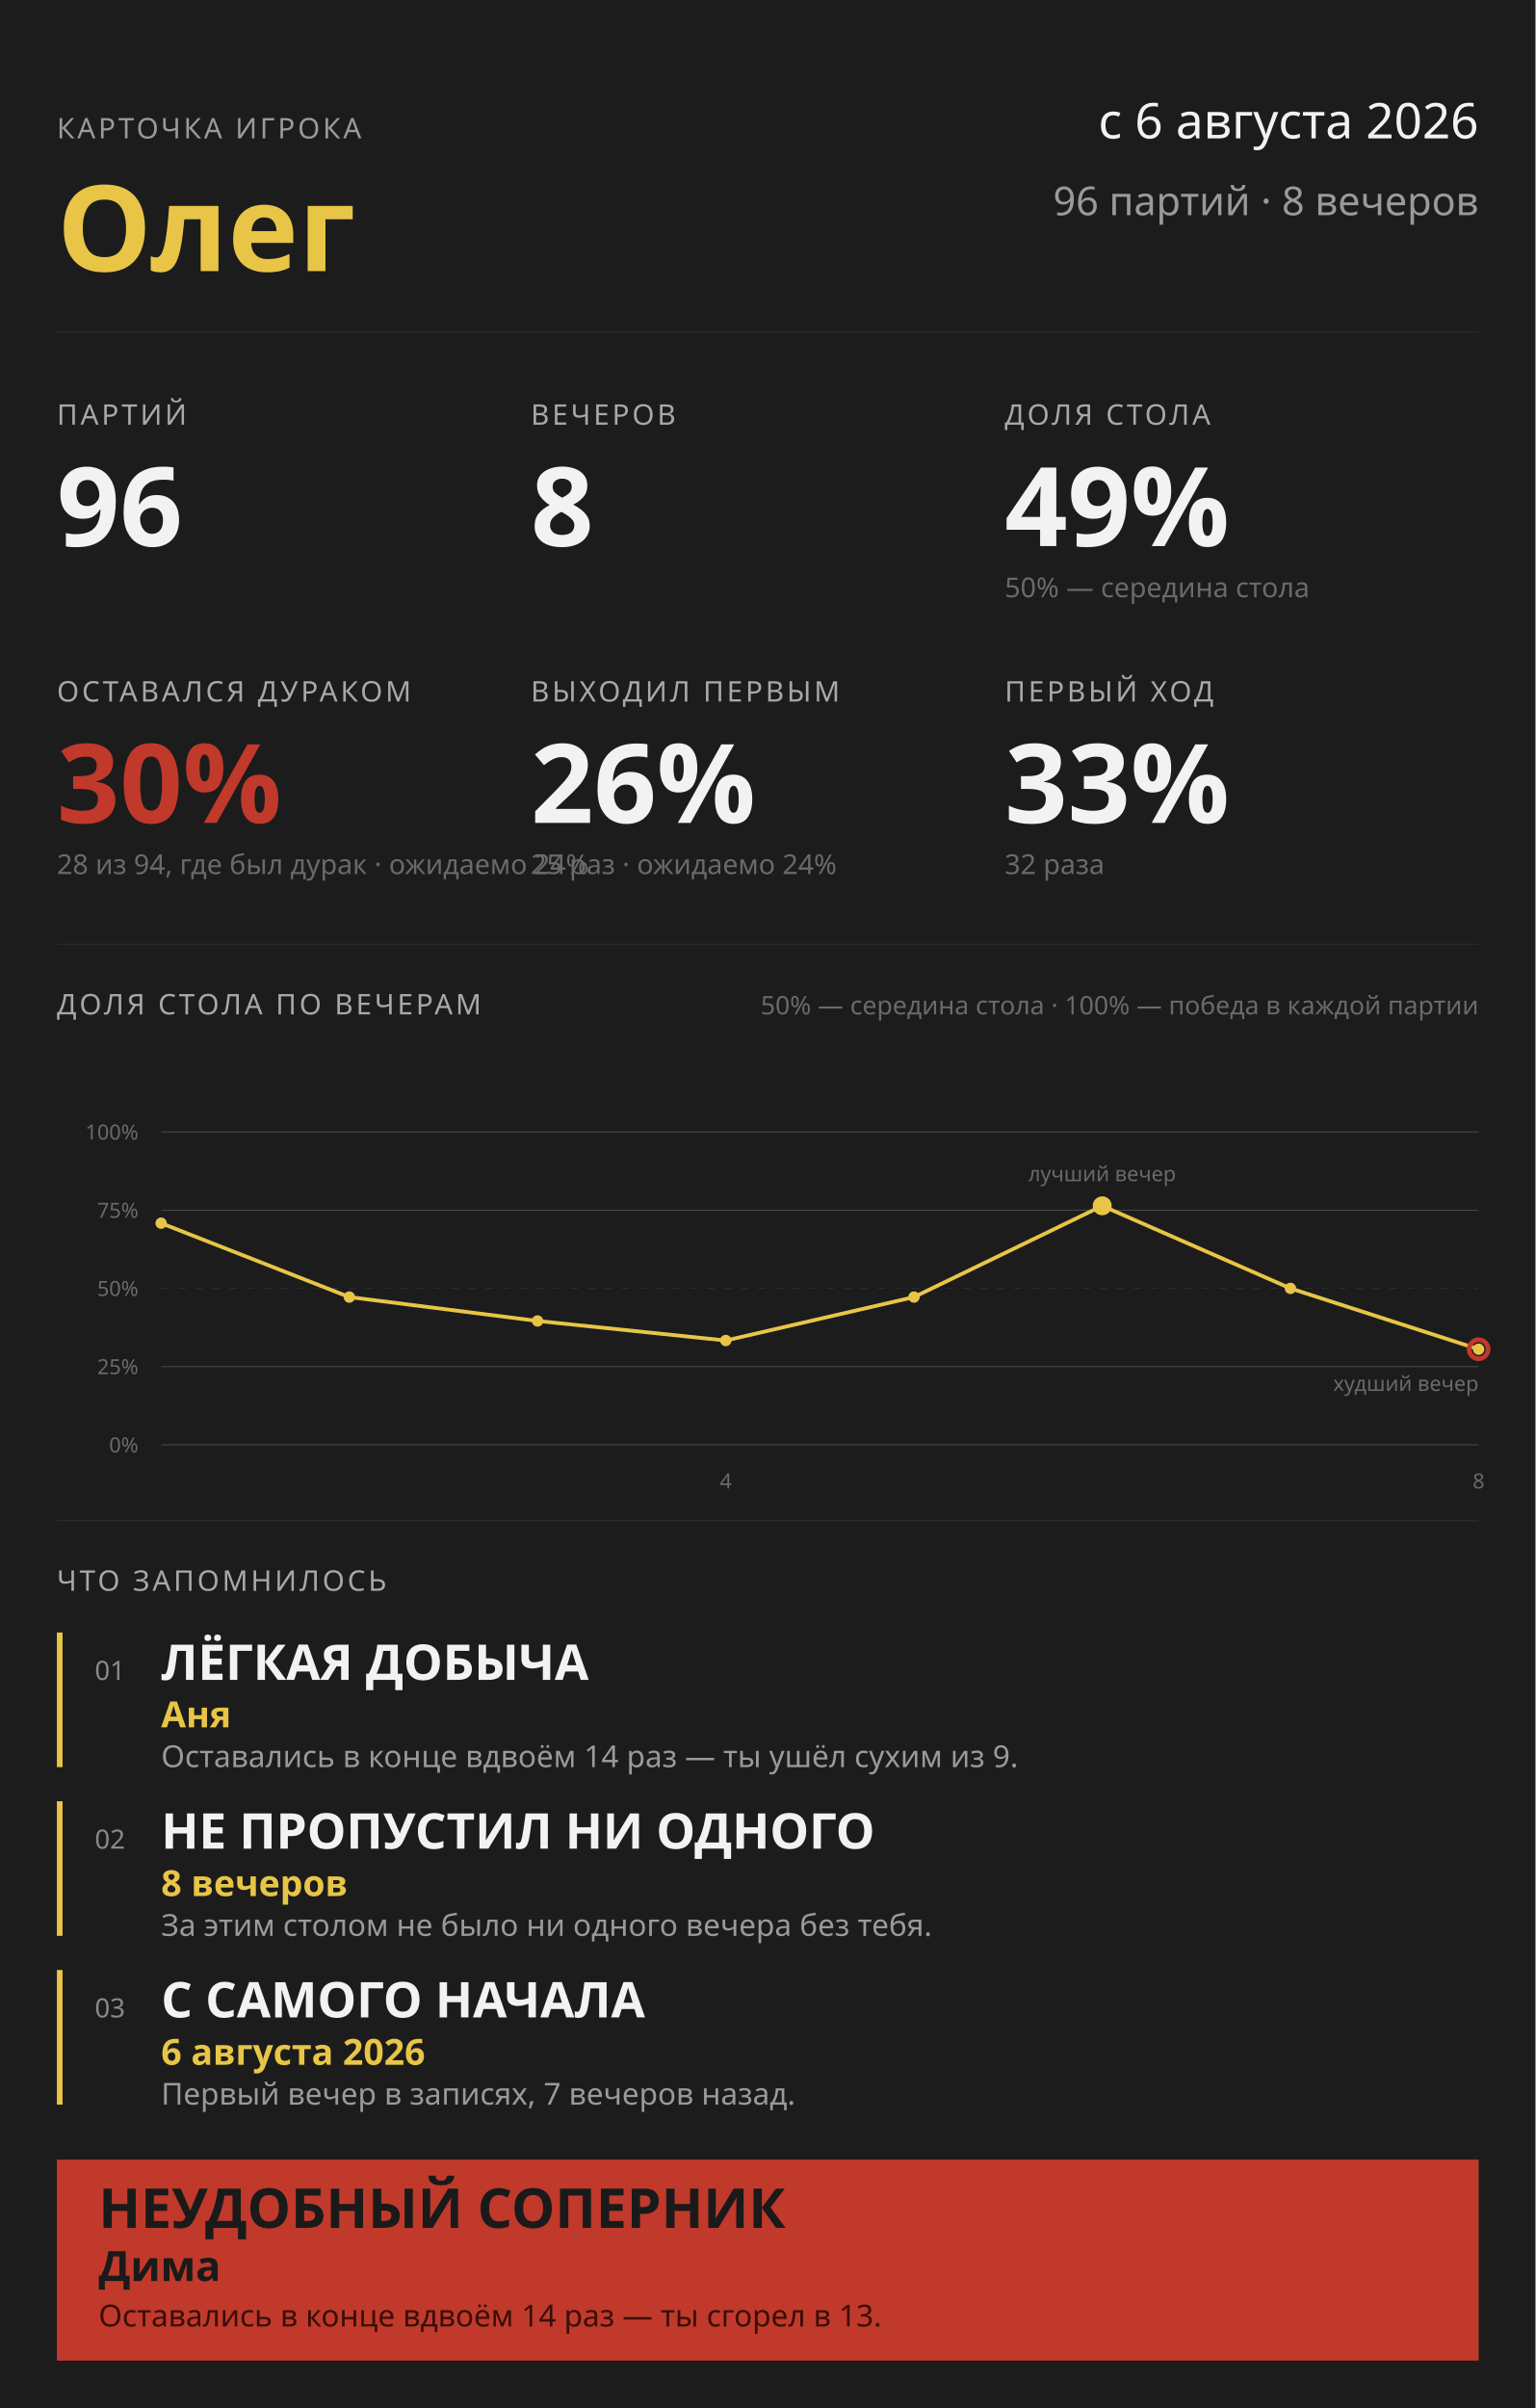
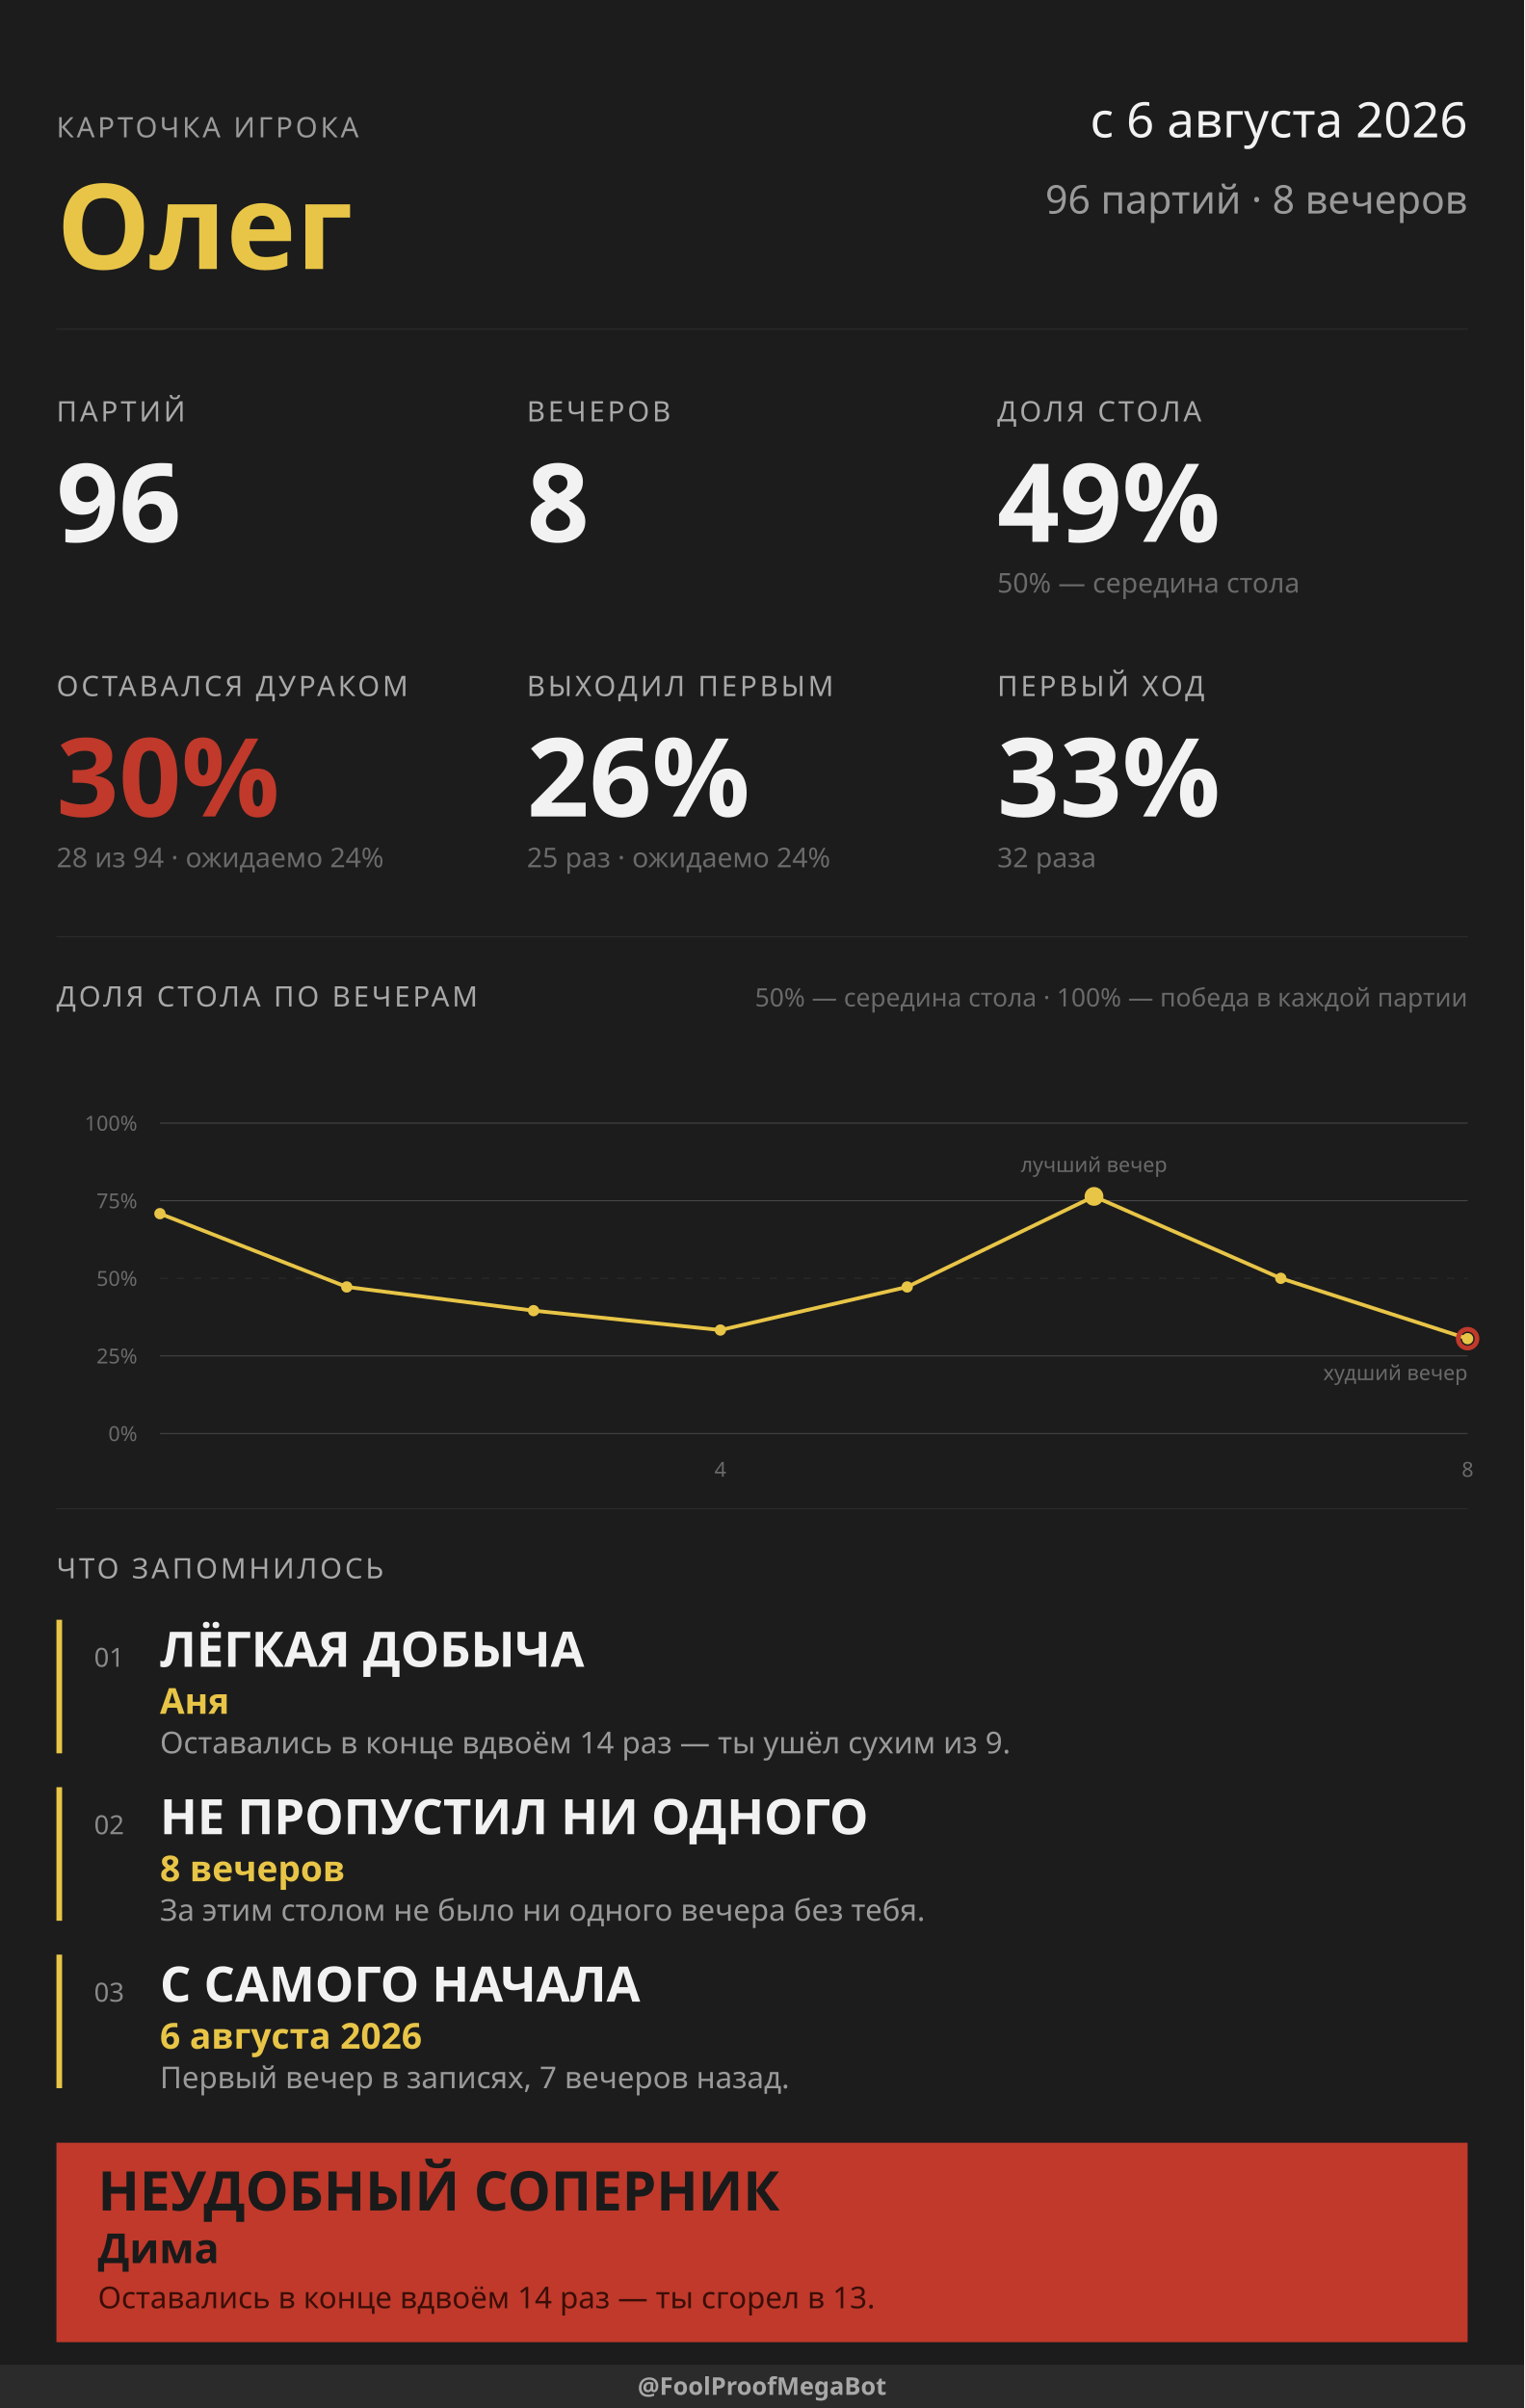
- <svg xmlns="http://www.w3.org/2000/svg" width="1620" height="2540" viewBox="0 0 1620 2540">
-   <rect x="0" y="0" width="1620" height="2540" fill="#1c1c1c" />
+ <svg xmlns="http://www.w3.org/2000/svg" width="1620" height="2560" viewBox="0 0 1620 2560">
+   <rect x="0" y="0" width="1620" height="2560" fill="#1c1c1c" />
  <text x="60" y="146" fill="#9a9a9a" font-family="Noto Sans" font-size="30" letter-spacing="3">КАРТОЧКА ИГРОКА</text>
  <text x="60" y="286" fill="#e8c547" font-family="Noto Sans" font-weight="bold" font-size="126">Олег</text>
  <text x="1560" y="146" fill="#f2f2f2" font-family="Noto Sans" font-size="52" text-anchor="end">с 6 августа 2026</text>
  <text x="1560" y="227" fill="#9a9a9a" font-family="Noto Sans" font-size="42" text-anchor="end">96 партий · 8 вечеров</text>
  <line x1="60" y1="350" x2="1560" y2="350" stroke="#2e2e2e" stroke-width="1" />
  <text x="60" y="448" fill="#a8a8a8" font-family="Noto Sans" font-size="30" letter-spacing="3">ПАРТИЙ</text>
  <text x="60" y="576" fill="#f2f2f2" font-family="Noto Sans" font-weight="bold" font-size="116">96</text>
  <text x="560" y="448" fill="#a8a8a8" font-family="Noto Sans" font-size="30" letter-spacing="3">ВЕЧЕРОВ</text>
  <text x="560" y="576" fill="#f2f2f2" font-family="Noto Sans" font-weight="bold" font-size="116">8</text>
  <text x="1060" y="448" fill="#a8a8a8" font-family="Noto Sans" font-size="30" letter-spacing="3">ДОЛЯ СТОЛА</text>
  <text x="1060" y="576" fill="#f2f2f2" font-family="Noto Sans" font-weight="bold" font-size="116">49%</text>
  <text x="1060" y="630" fill="#6a6a6a" font-family="Noto Sans" font-size="29">50% — середина стола</text>
  <text x="60" y="740" fill="#a8a8a8" font-family="Noto Sans" font-size="30" letter-spacing="3">ОСТАВАЛСЯ ДУРАКОМ</text>
  <text x="60" y="868" fill="#c0392b" font-family="Noto Sans" font-weight="bold" font-size="116">30%</text>
-   <text x="60" y="922" fill="#6a6a6a" font-family="Noto Sans" font-size="29">28 из 94, где был дурак · ожидаемо 24%</text>
+   <text x="60" y="922" fill="#6a6a6a" font-family="Noto Sans" font-size="29">28 из 94 · ожидаемо 24%</text>
  <text x="560" y="740" fill="#a8a8a8" font-family="Noto Sans" font-size="30" letter-spacing="3">ВЫХОДИЛ ПЕРВЫМ</text>
  <text x="560" y="868" fill="#f2f2f2" font-family="Noto Sans" font-weight="bold" font-size="116">26%</text>
  <text x="560" y="922" fill="#6a6a6a" font-family="Noto Sans" font-size="29">25 раз · ожидаемо 24%</text>
  <text x="1060" y="740" fill="#a8a8a8" font-family="Noto Sans" font-size="30" letter-spacing="3">ПЕРВЫЙ ХОД</text>
  <text x="1060" y="868" fill="#f2f2f2" font-family="Noto Sans" font-weight="bold" font-size="116">33%</text>
  <text x="1060" y="922" fill="#6a6a6a" font-family="Noto Sans" font-size="29">32 раза</text>
  <line x1="60" y1="996" x2="1560" y2="996" stroke="#2e2e2e" stroke-width="1" />
  <text x="60" y="1070" fill="#a8a8a8" font-family="Noto Sans" font-size="30" letter-spacing="3">ДОЛЯ СТОЛА ПО ВЕЧЕРАМ</text>
  <text x="1560" y="1070" fill="#6a6a6a" font-family="Noto Sans" font-size="27" text-anchor="end">50% — середина стола · 100% — победа в каждой партии</text>
  <line x1="170" y1="1524" x2="1560" y2="1524" stroke="#4a4a4a" stroke-width="1" />
  <text x="146" y="1532" fill="#6a6a6a" font-family="Noto Sans" font-size="22" text-anchor="end">0%</text>
  <line x1="170" y1="1441.5" x2="1560" y2="1441.5" stroke="#4a4a4a" stroke-width="1" />
  <text x="146" y="1449.5" fill="#6a6a6a" font-family="Noto Sans" font-size="22" text-anchor="end">25%</text>
  <line x1="170" y1="1359" x2="1560" y2="1359" stroke="#2e2e2e" stroke-width="1" stroke-dasharray="8 10" />
  <text x="146" y="1367" fill="#6a6a6a" font-family="Noto Sans" font-size="22" text-anchor="end">50%</text>
  <line x1="170" y1="1276.5" x2="1560" y2="1276.5" stroke="#4a4a4a" stroke-width="1" />
  <text x="146" y="1284.5" fill="#6a6a6a" font-family="Noto Sans" font-size="22" text-anchor="end">75%</text>
  <line x1="170" y1="1194" x2="1560" y2="1194" stroke="#4a4a4a" stroke-width="1" />
  <text x="146" y="1202" fill="#6a6a6a" font-family="Noto Sans" font-size="22" text-anchor="end">100%</text>
  <path d="M170 1290.25 L368.57 1368.17 L567.14 1393.38 L765.71 1414 L964.29 1368.17 L1162.86 1271.92 L1361.43 1359 L1560 1423.17" fill="none" stroke="#e8c547" stroke-width="4" />
  <circle cx="170" cy="1290.25" r="6" fill="#e8c547" />
  <circle cx="368.57" cy="1368.17" r="6" fill="#e8c547" />
  <circle cx="567.14" cy="1393.38" r="6" fill="#e8c547" />
  <circle cx="765.71" cy="1414" r="6" fill="#e8c547" />
  <circle cx="964.29" cy="1368.17" r="6" fill="#e8c547" />
  <circle cx="1162.86" cy="1271.92" r="6" fill="#e8c547" />
  <circle cx="1361.43" cy="1359" r="6" fill="#e8c547" />
  <circle cx="1560" cy="1423.17" r="6" fill="#e8c547" />
  <circle cx="1162.86" cy="1271.92" r="10" fill="#e8c547" />
  <text x="1162.86" y="1245.92" fill="#6a6a6a" font-family="Noto Sans" font-size="22" text-anchor="middle">лучший вечер</text>
  <circle cx="1560" cy="1423.17" r="10" fill="none" stroke="#c0392b" stroke-width="5" />
  <text x="1560" y="1467.17" fill="#6a6a6a" font-family="Noto Sans" font-size="22" text-anchor="end">худший вечер</text>
  <text x="765.71" y="1570" fill="#6a6a6a" font-family="Noto Sans" font-size="22" text-anchor="middle">4</text>
  <text x="1560" y="1570" fill="#6a6a6a" font-family="Noto Sans" font-size="22" text-anchor="middle">8</text>
  <line x1="60" y1="1604" x2="1560" y2="1604" stroke="#2e2e2e" stroke-width="1" />
  <text x="60" y="1678" fill="#a8a8a8" font-family="Noto Sans" font-size="30" letter-spacing="3">ЧТО ЗАПОМНИЛОСЬ</text>
  <rect x="60" y="1722" width="6" height="142" fill="#e8c547" />
  <text x="100" y="1772" fill="#8a8a8a" font-family="Noto Sans" font-size="28">01</text>
  <text x="170" y="1772" fill="#f2f2f2" font-family="Noto Sans" font-weight="bold" font-size="52">ЛЁГКАЯ ДОБЫЧА</text>
  <text x="170" y="1822" fill="#e8c547" font-family="Noto Sans" font-weight="bold" font-size="38">Аня</text>
  <text x="170" y="1864" fill="#9a9a9a" font-family="Noto Sans" font-size="32">Оставались в конце вдвоём 14 раз — ты ушёл сухим из 9.</text>
  <rect x="60" y="1900" width="6" height="142" fill="#e8c547" />
  <text x="100" y="1950" fill="#8a8a8a" font-family="Noto Sans" font-size="28">02</text>
  <text x="170" y="1950" fill="#f2f2f2" font-family="Noto Sans" font-weight="bold" font-size="52">НЕ ПРОПУСТИЛ НИ ОДНОГО</text>
  <text x="170" y="2000" fill="#e8c547" font-family="Noto Sans" font-weight="bold" font-size="38">8 вечеров</text>
  <text x="170" y="2042" fill="#9a9a9a" font-family="Noto Sans" font-size="32">За этим столом не было ни одного вечера без тебя.</text>
  <rect x="60" y="2078" width="6" height="142" fill="#e8c547" />
  <text x="100" y="2128" fill="#8a8a8a" font-family="Noto Sans" font-size="28">03</text>
  <text x="170" y="2128" fill="#f2f2f2" font-family="Noto Sans" font-weight="bold" font-size="52">С САМОГО НАЧАЛА</text>
  <text x="170" y="2178" fill="#e8c547" font-family="Noto Sans" font-weight="bold" font-size="38">6 августа 2026</text>
  <text x="170" y="2220" fill="#9a9a9a" font-family="Noto Sans" font-size="32">Первый вечер в записях, 7 вечеров назад.</text>
  <rect x="60" y="2278" width="1500" height="212" fill="#c0392b" />
  <text x="104" y="2350" fill="#1a1a1a" font-family="Noto Sans" font-weight="bold" font-size="58">НЕУДОБНЫЙ СОПЕРНИК</text>
  <text x="104" y="2406" fill="#1a1a1a" font-family="Noto Sans" font-weight="bold" font-size="44">Дима</text>
  <text x="104" y="2454" fill="#3a0e07" font-family="Noto Sans" font-size="32">Оставались в конце вдвоём 14 раз — ты сгорел в 13.</text>
+   <rect x="0" y="2514" width="1620" height="46" fill="#2b2b2b" />
+   <text x="810" y="2546" fill="#a8a8a8" font-family="Noto Sans" font-weight="bold" font-size="26" text-anchor="middle">@FoolProofMegaBot</text>
</svg>
